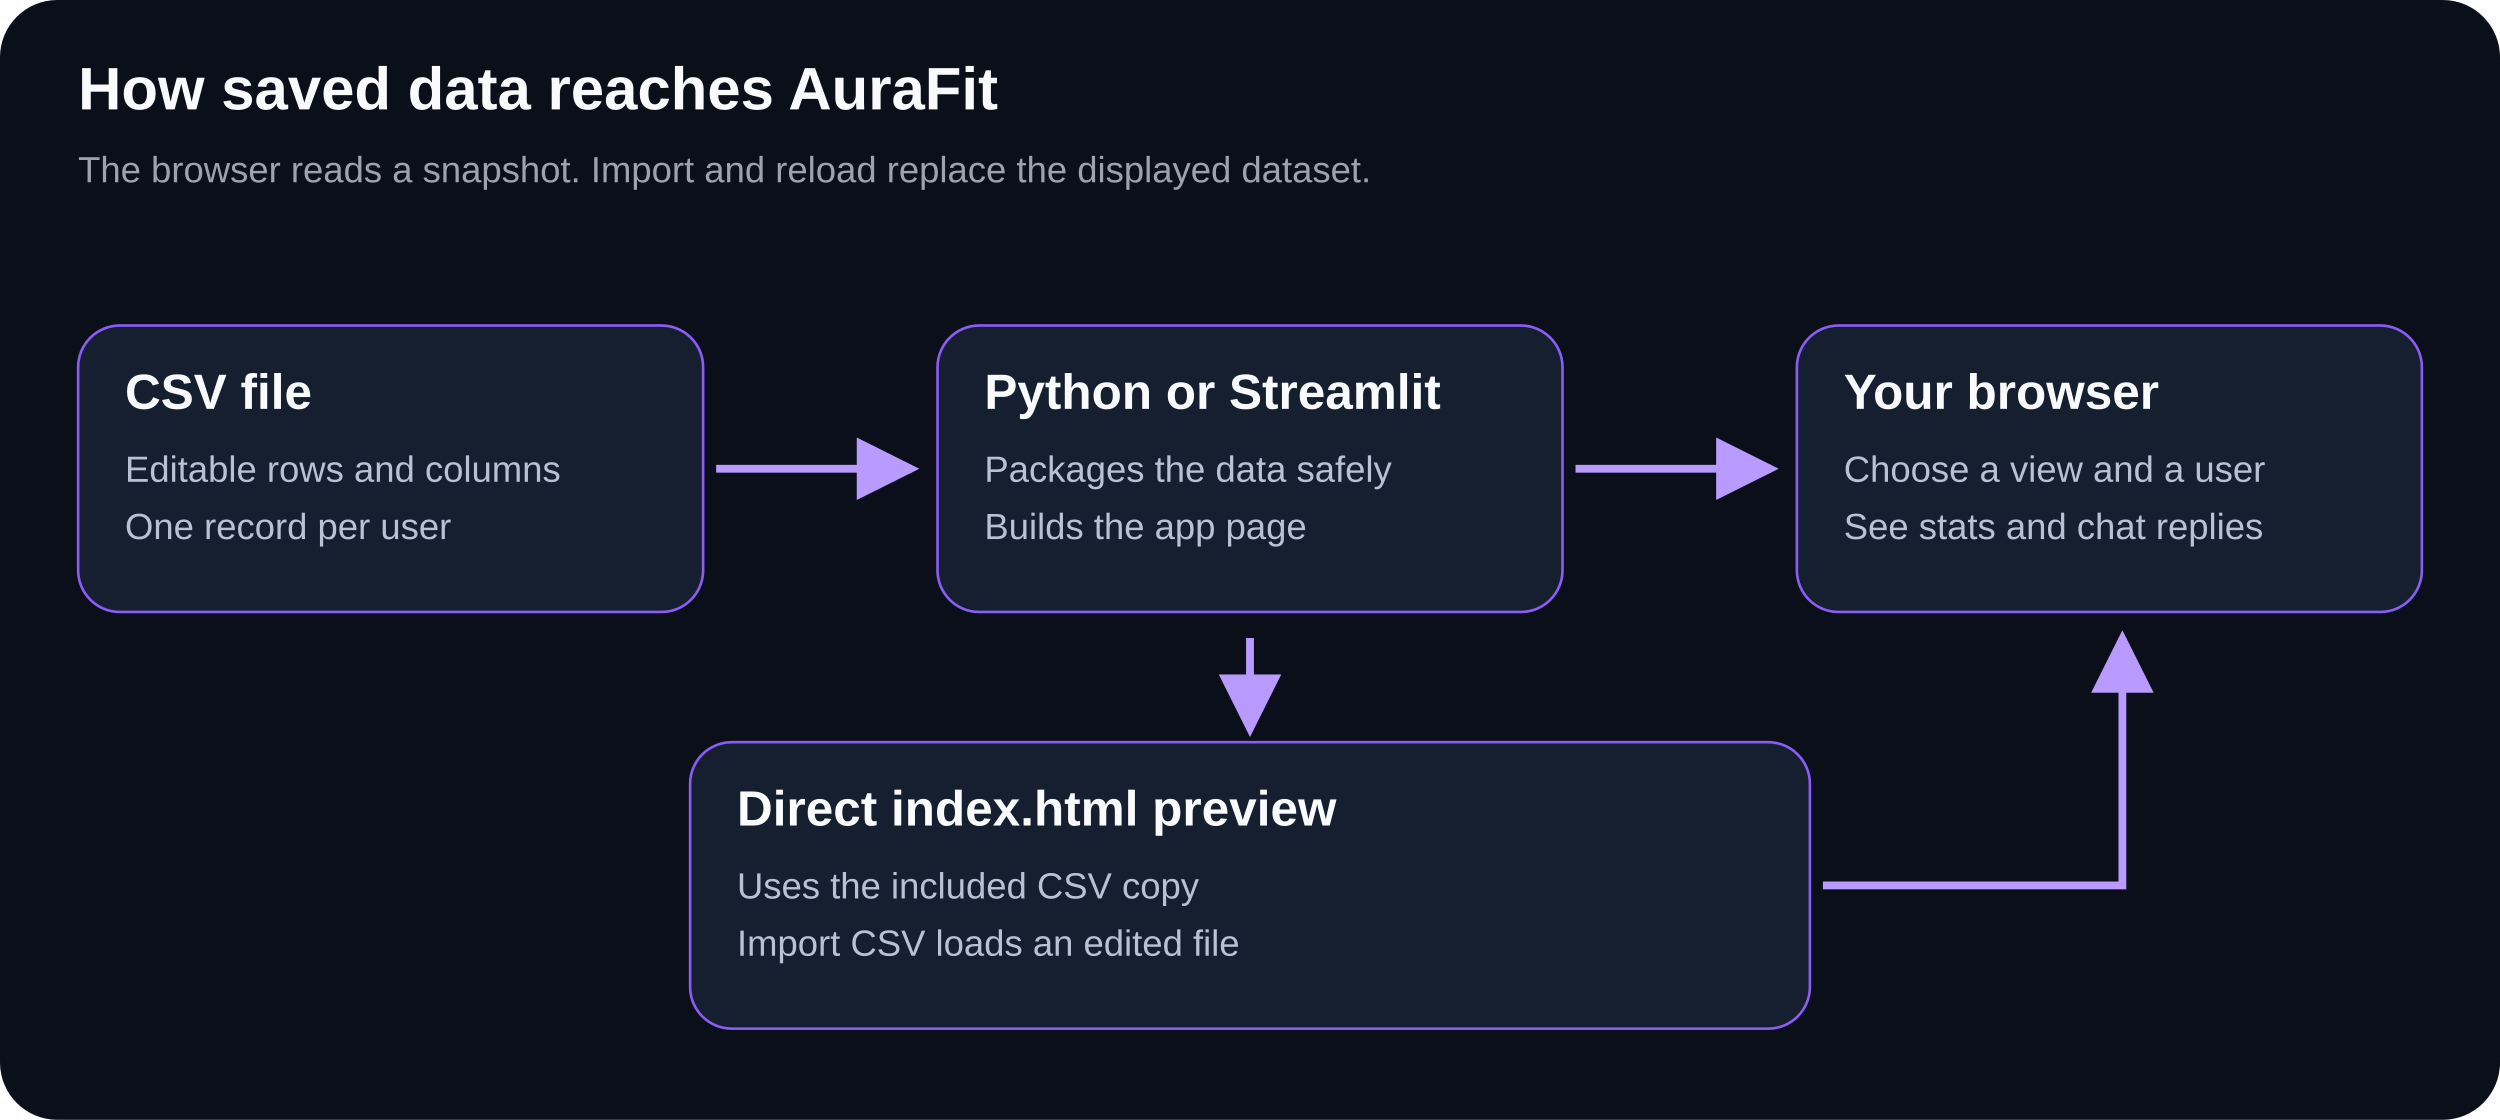
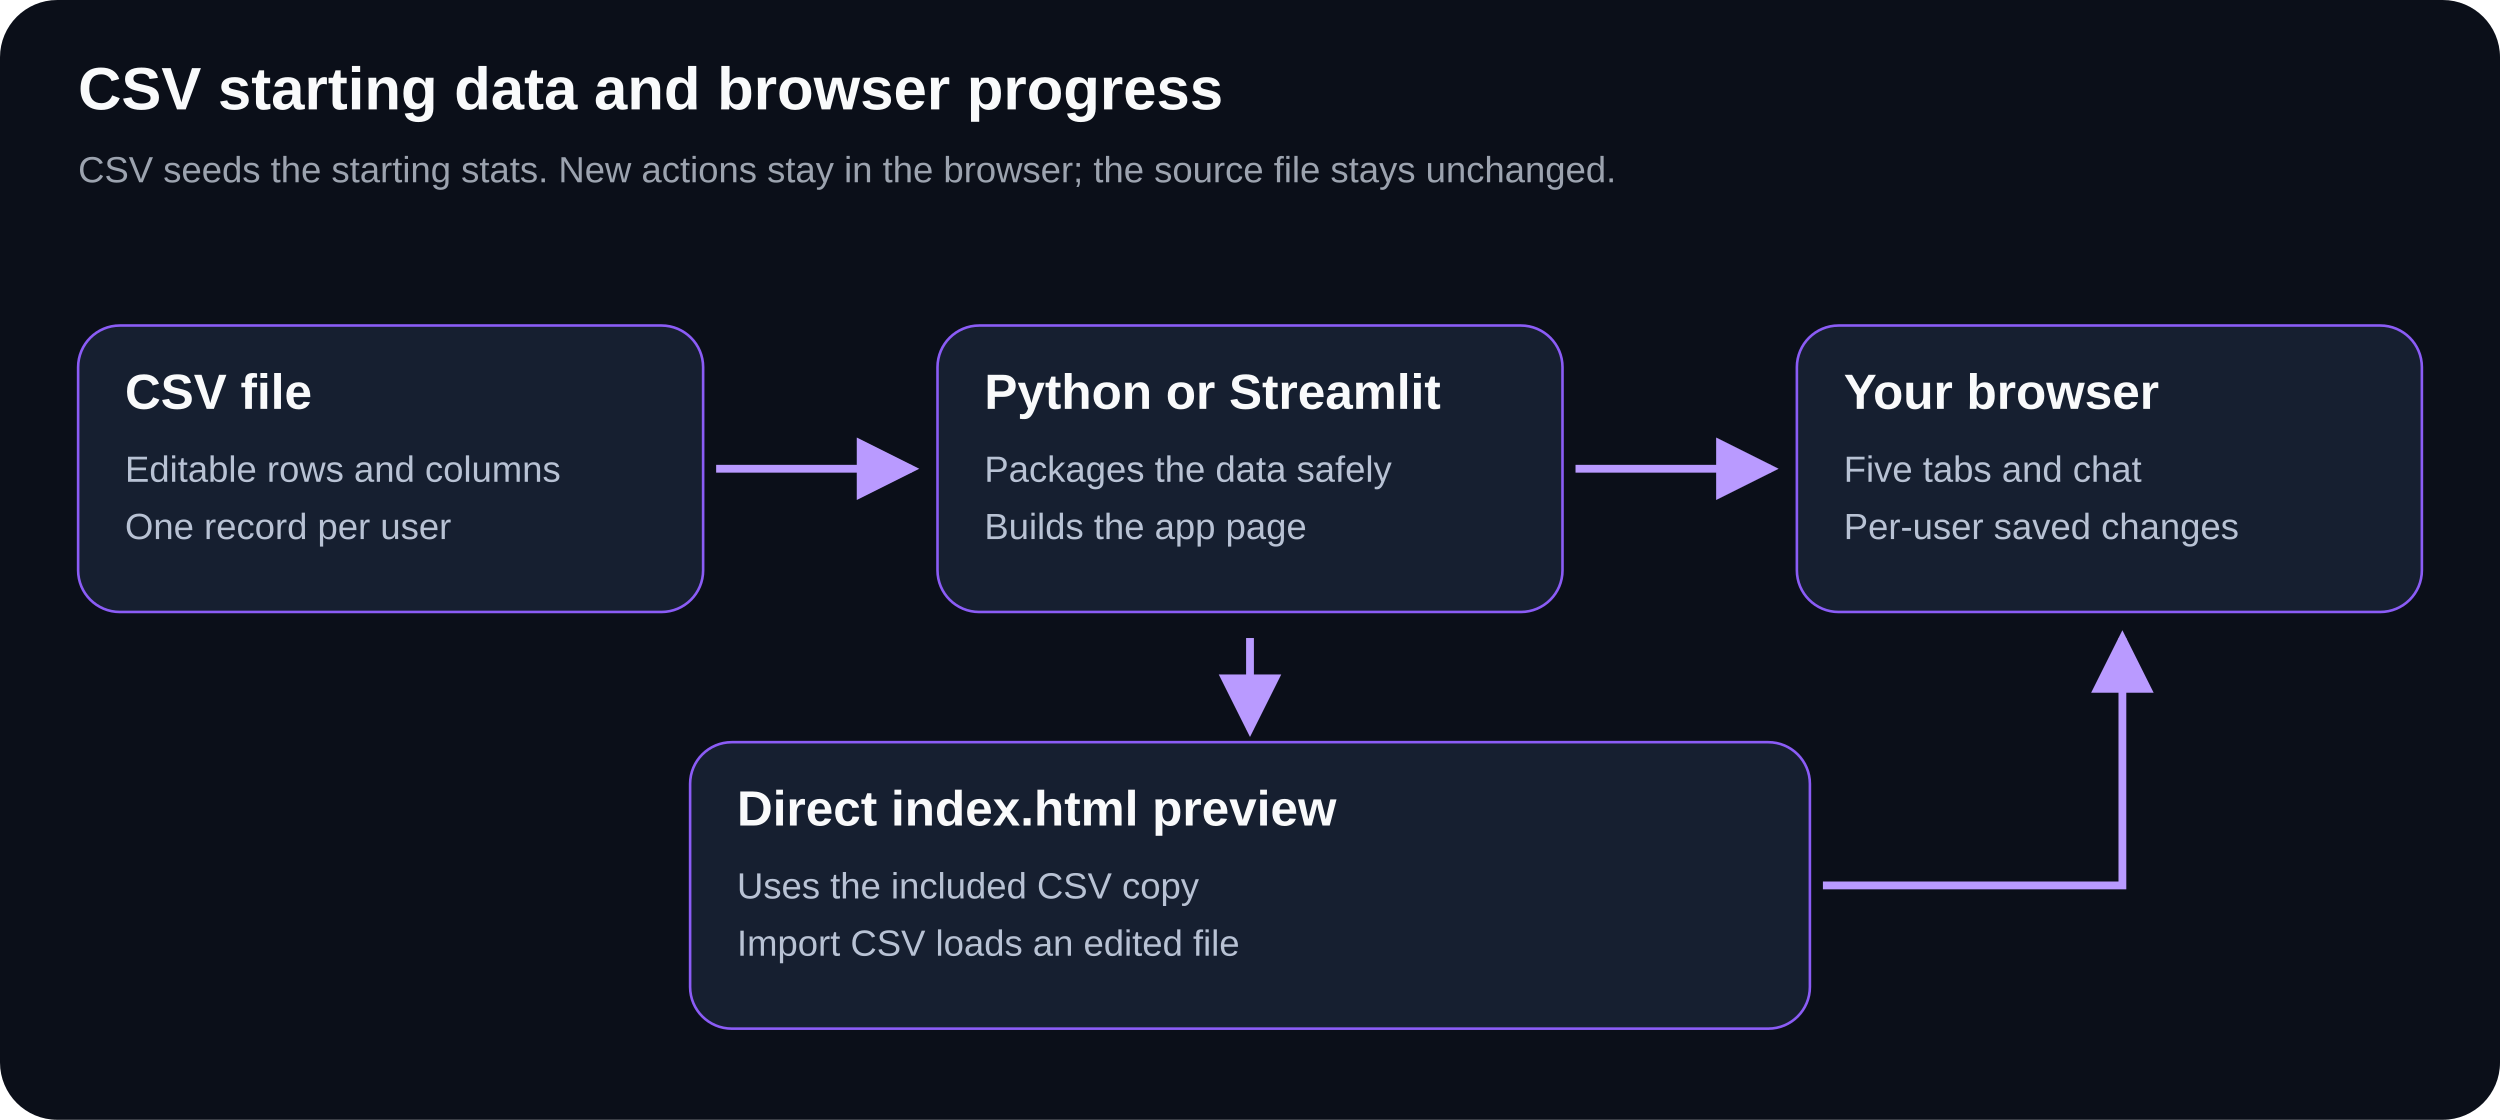
<svg xmlns="http://www.w3.org/2000/svg" viewBox="0 0 960 430" role="img" aria-labelledby="title desc">
  <defs>
    <marker id="arrow" markerWidth="8" markerHeight="8" refX="7" refY="4" orient="auto">
      <path d="M0 0L8 4L0 8Z" fill="#B99AFF" />
    </marker>
  </defs>
  <rect width="960" height="430" rx="22" fill="#0B0F19" />
  <g font-family="Segoe UI,Arial,sans-serif">
-     <text x="30" y="42" fill="#F9FAFB" font-size="23" font-weight="700">How saved data reaches AuraFit</text>
-     <text x="30" y="70" fill="#9CA3AF" font-size="14">The browser reads a snapshot. Import and reload replace the displayed dataset.</text>
+     <text x="30" y="42" fill="#F9FAFB" font-size="23" font-weight="700">CSV starting data and browser progress</text>
+     <text x="30" y="70" fill="#9CA3AF" font-size="14">CSV seeds the starting stats. New actions stay in the browser; the source file stays unchanged.</text>
    <rect x="30" y="125" width="240" height="110" rx="16" fill="#161F30" stroke="#8B5CF6" />
    <text x="48" y="157" fill="#F9FAFB" font-size="19" font-weight="700">CSV file</text>
    <text x="48" y="185" fill="#B8C2D4" font-size="14">Editable rows and columns</text>
    <text x="48" y="207" fill="#B8C2D4" font-size="14">One record per user</text>
    <rect x="360" y="125" width="240" height="110" rx="16" fill="#161F30" stroke="#8B5CF6" />
    <text x="378" y="157" fill="#F9FAFB" font-size="19" font-weight="700">Python or Streamlit</text>
    <text x="378" y="185" fill="#B8C2D4" font-size="14">Packages the data safely</text>
    <text x="378" y="207" fill="#B8C2D4" font-size="14">Builds the app page</text>
    <rect x="690" y="125" width="240" height="110" rx="16" fill="#161F30" stroke="#8B5CF6" />
    <text x="708" y="157" fill="#F9FAFB" font-size="19" font-weight="700">Your browser</text>
-     <text x="708" y="185" fill="#B8C2D4" font-size="14">Choose a view and a user</text>
-     <text x="708" y="207" fill="#B8C2D4" font-size="14">See stats and chat replies</text>
+     <text x="708" y="185" fill="#B8C2D4" font-size="14">Five tabs and chat</text>
+     <text x="708" y="207" fill="#B8C2D4" font-size="14">Per-user saved changes</text>
    <rect x="265" y="285" width="430" height="110" rx="16" fill="#161F30" stroke="#8B5CF6" />
    <text x="283" y="317" fill="#F9FAFB" font-size="19" font-weight="700">Direct index.html preview</text>
    <text x="283" y="345" fill="#B8C2D4" font-size="14">Uses the included CSV copy</text>
    <text x="283" y="367" fill="#B8C2D4" font-size="14">Import CSV loads an edited file</text>
    <path d="M275 180L350 180" fill="none" stroke="#B99AFF" stroke-width="3" marker-end="url(#arrow)" />
    <path d="M605 180L680 180" fill="none" stroke="#B99AFF" stroke-width="3" marker-end="url(#arrow)" />
    <path d="M480 245L480 280" fill="none" stroke="#B99AFF" stroke-width="3" marker-end="url(#arrow)" />
    <path d="M700 340L815 340L815 245" fill="none" stroke="#B99AFF" stroke-width="3" marker-end="url(#arrow)" />
  </g>
</svg>
